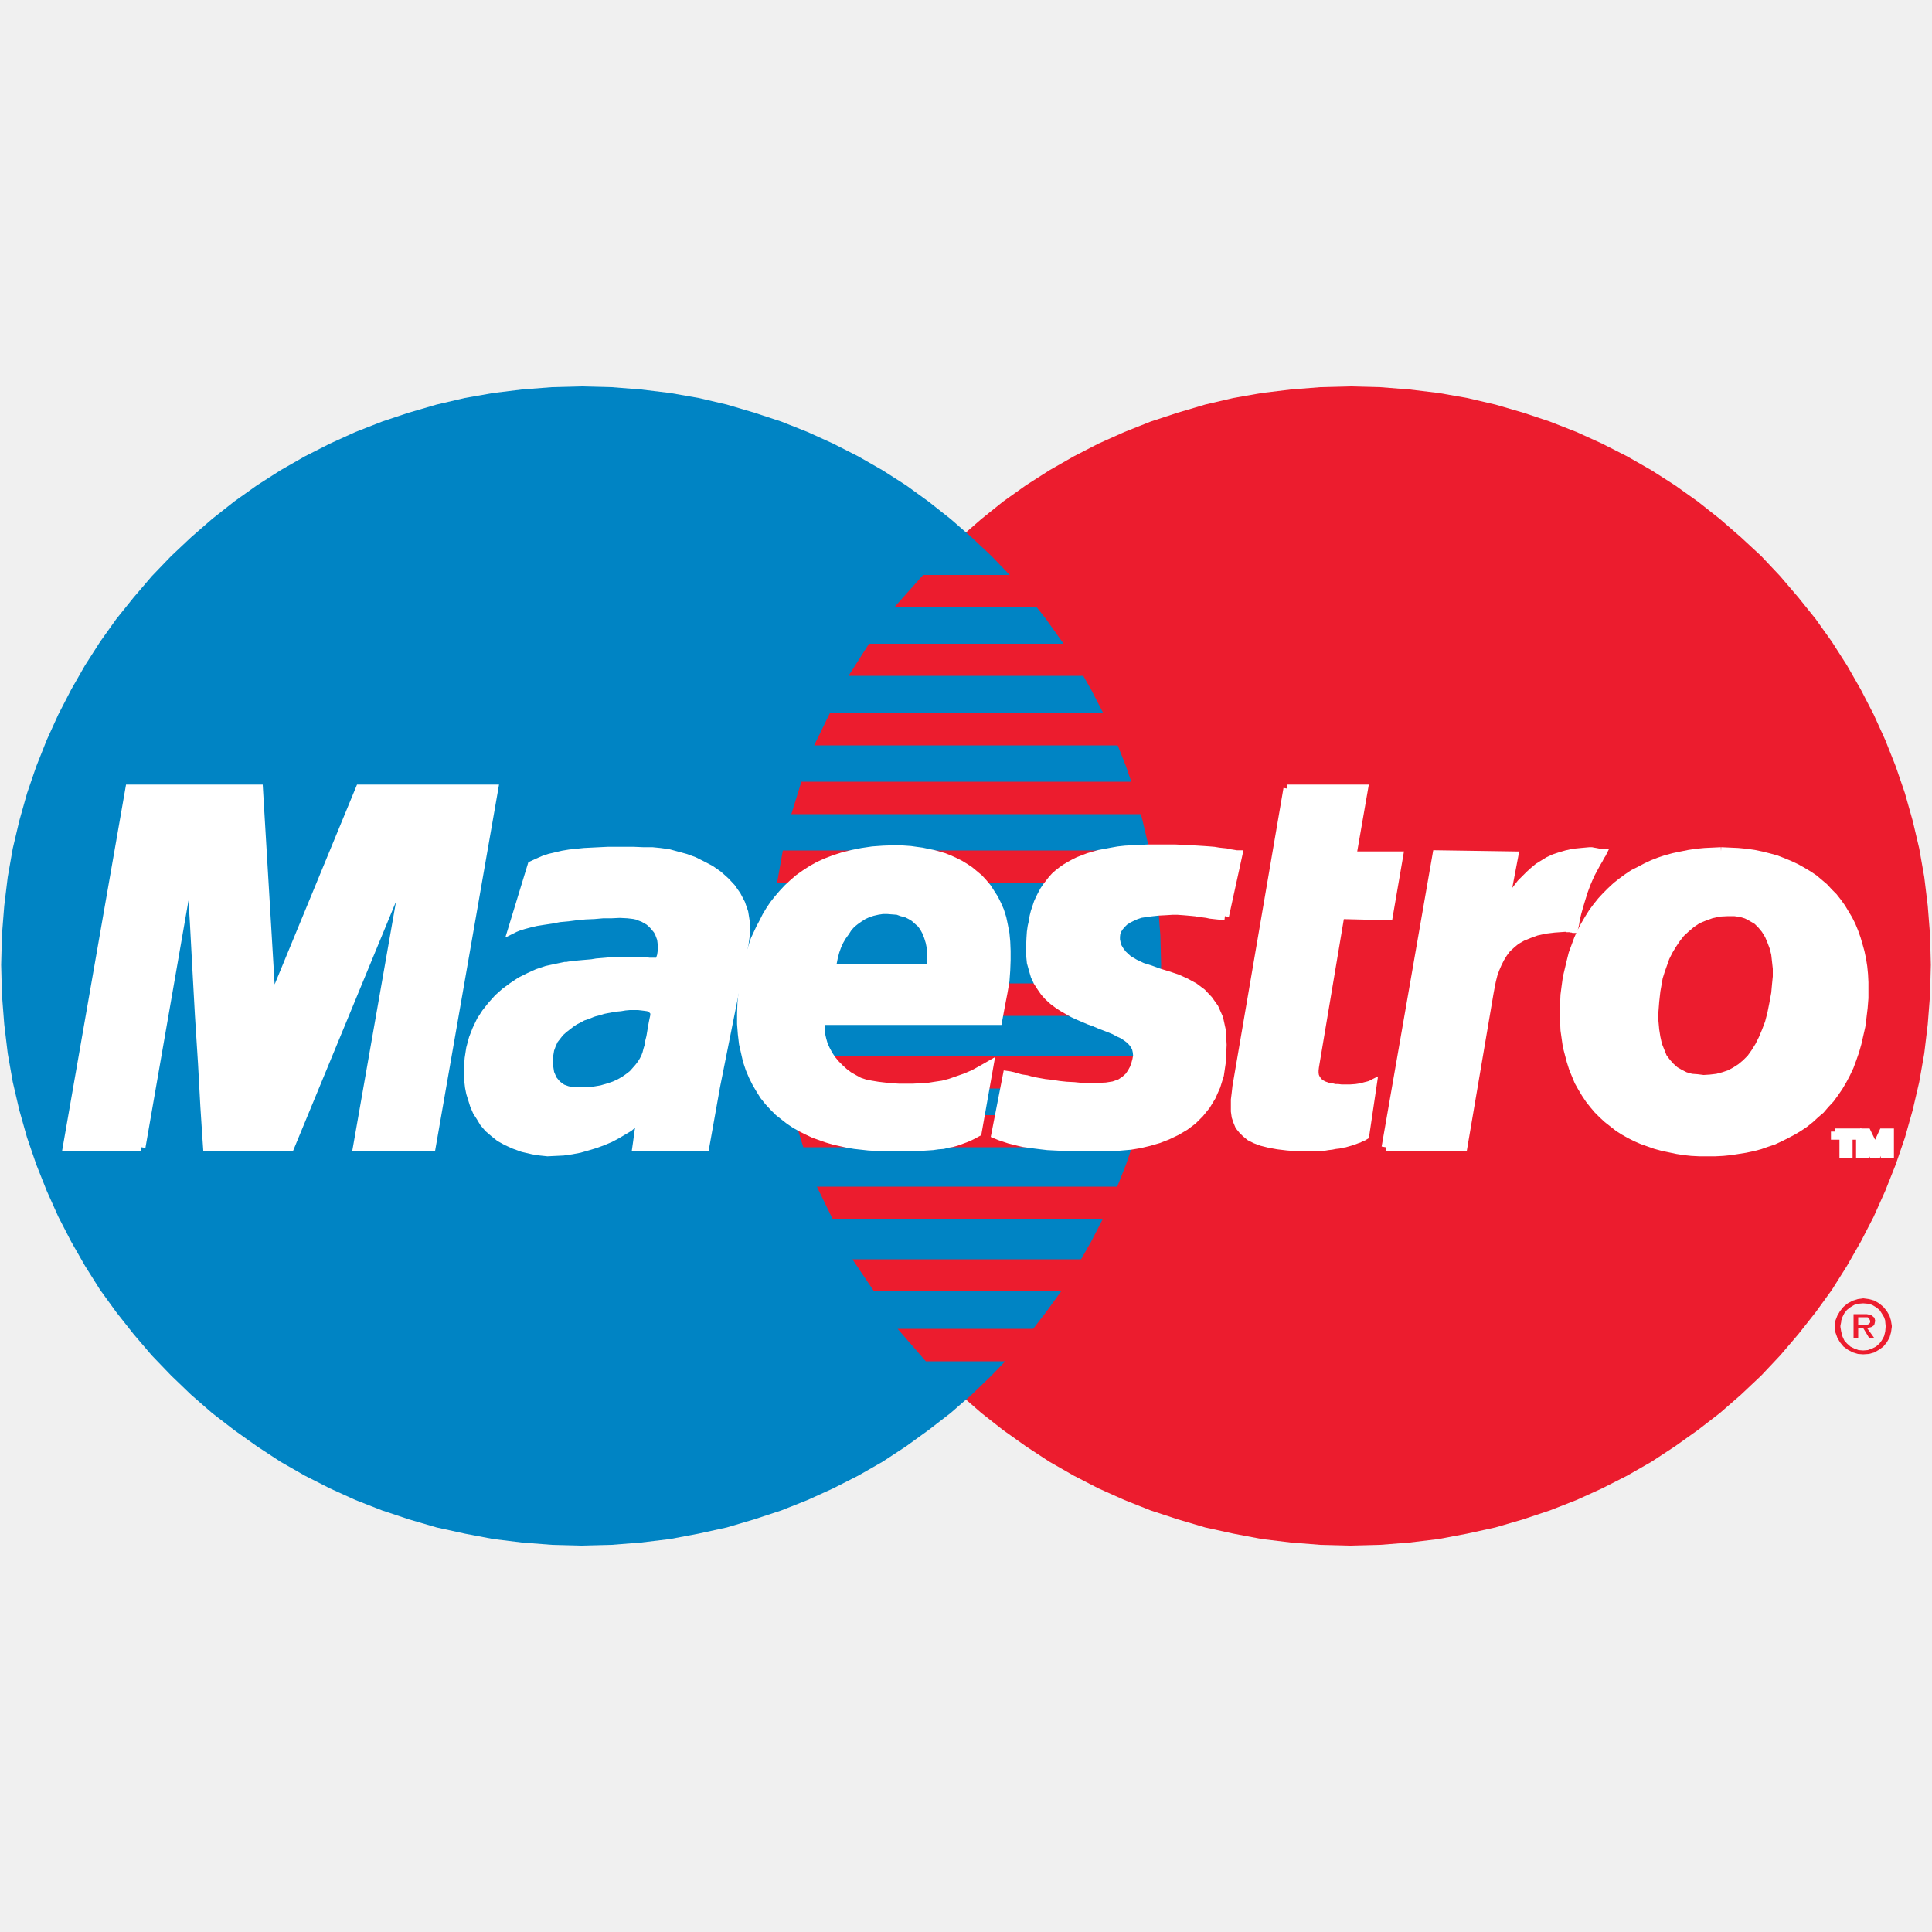
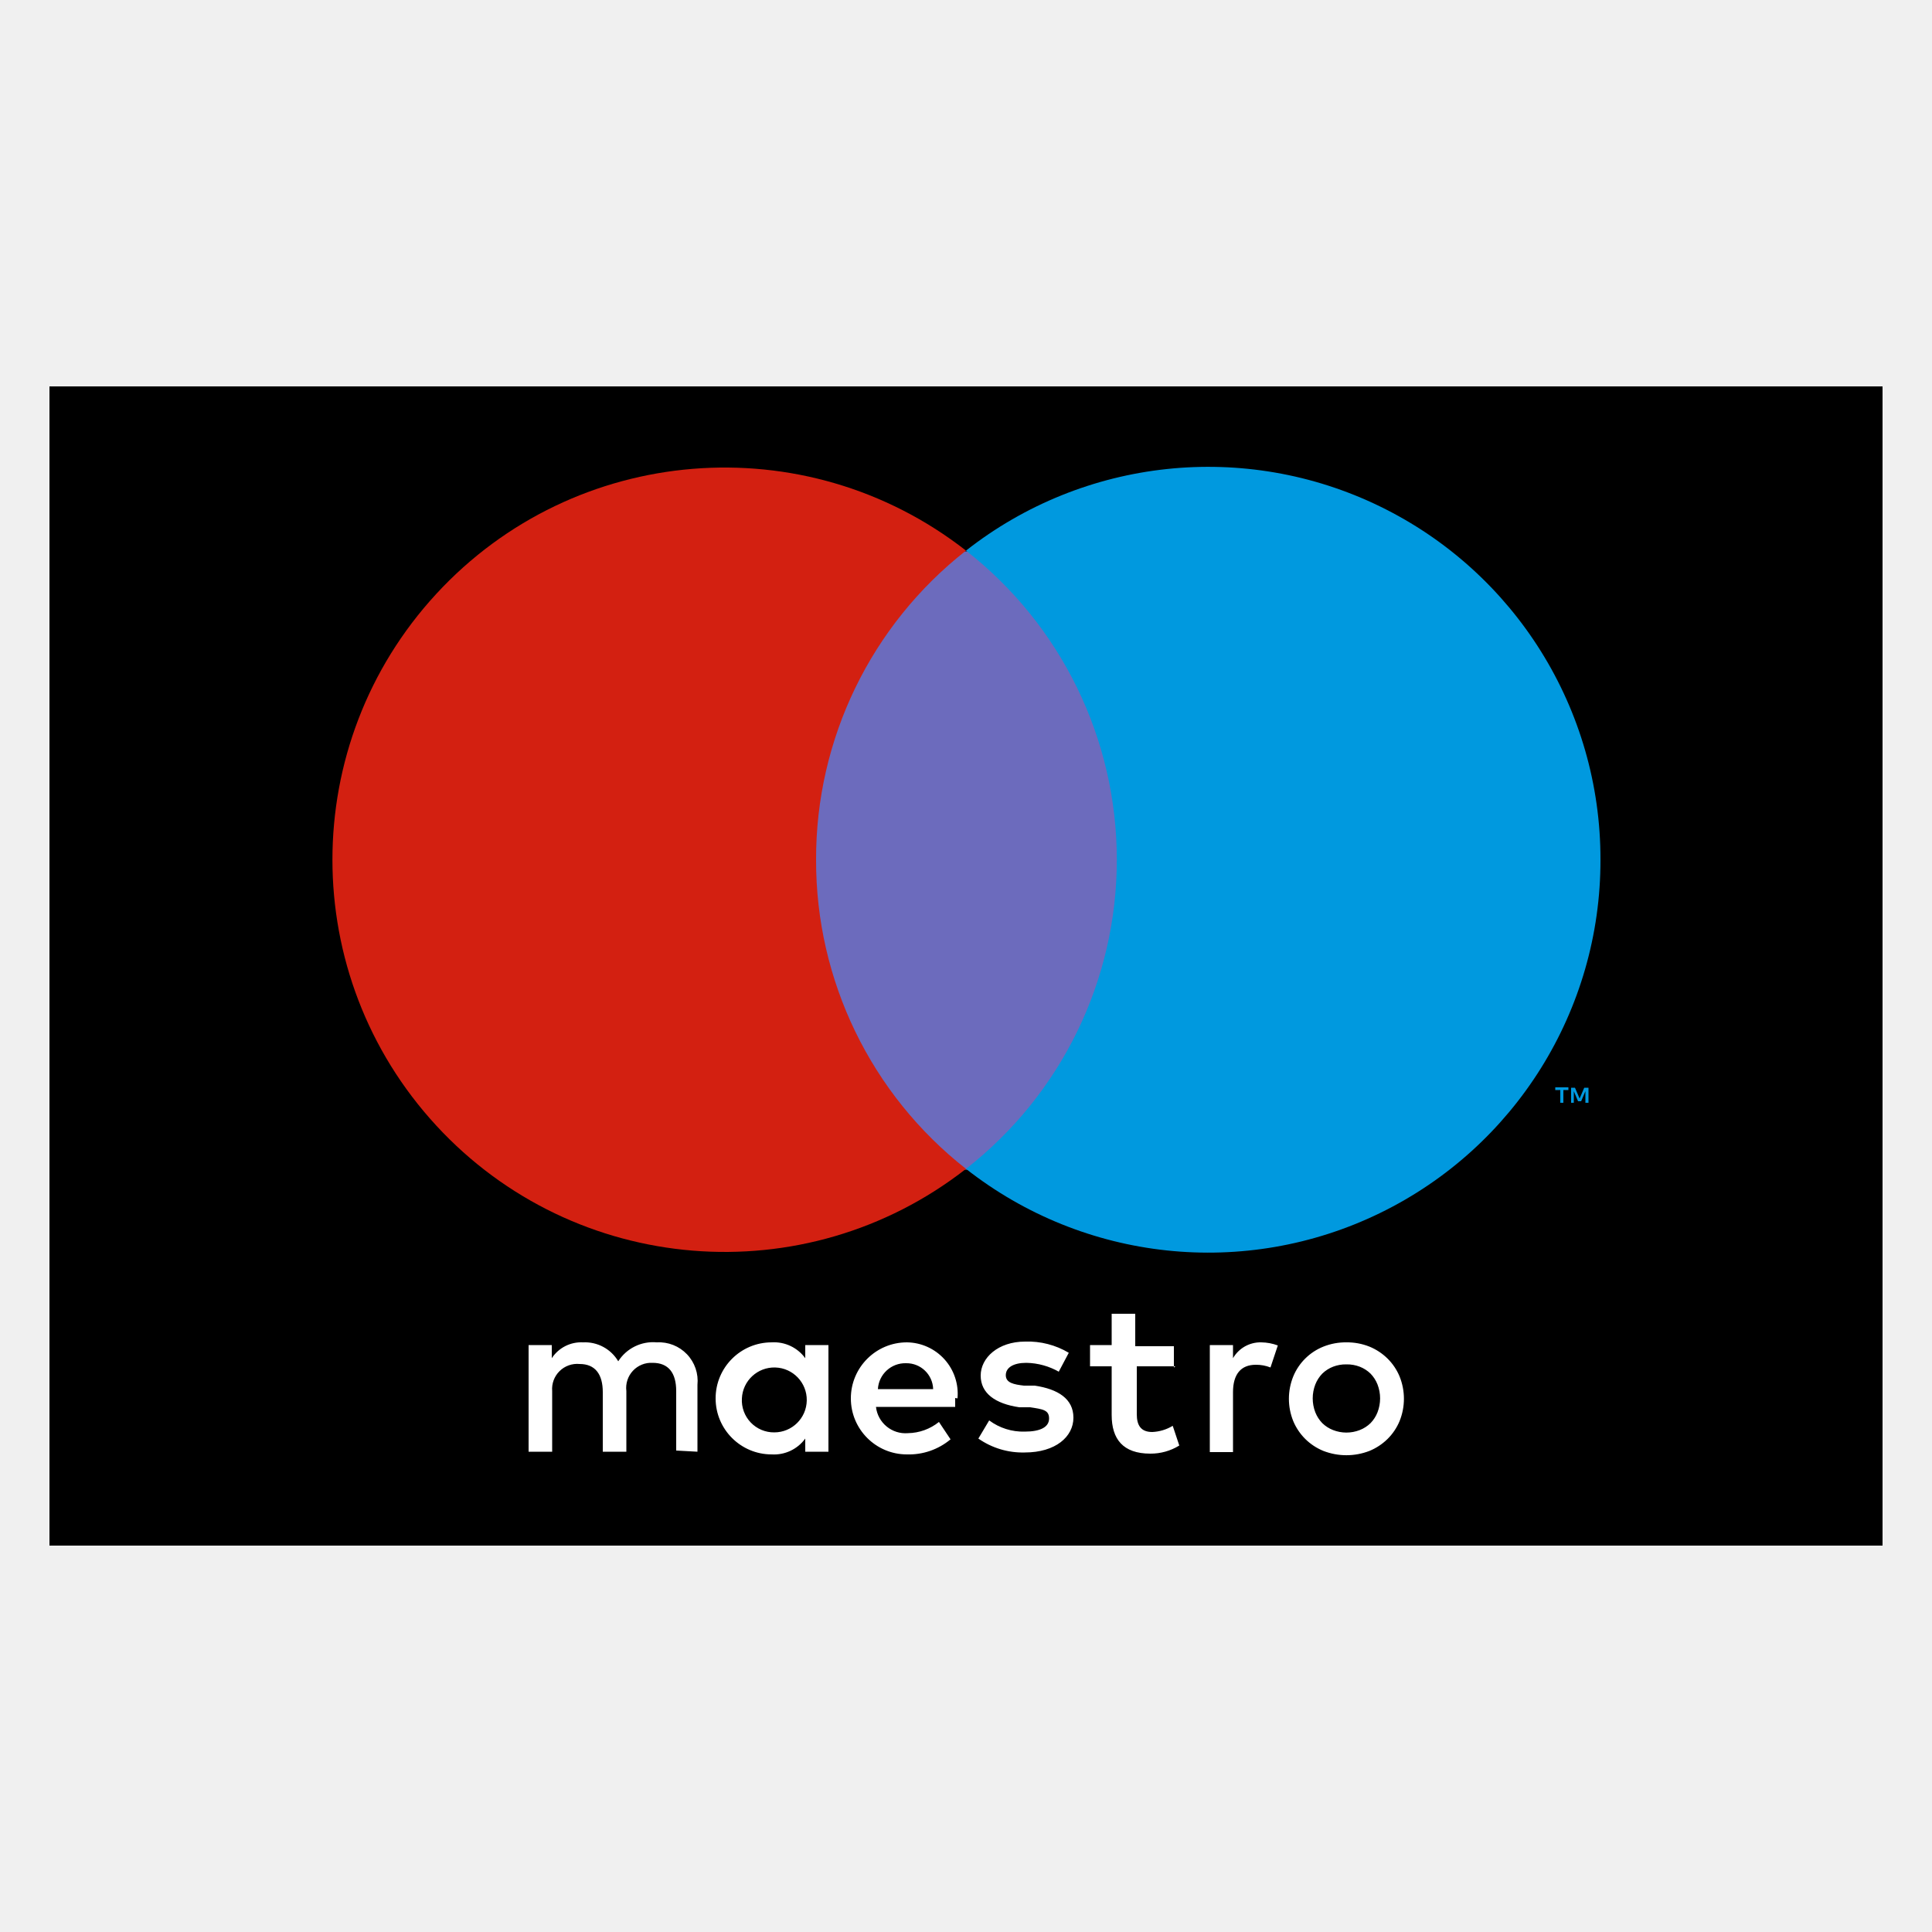
<svg xmlns="http://www.w3.org/2000/svg" viewBox="0 0 50 50">
  <defs>
-     <style>.cls-1{fill:#ec1c2e;}.cls-2{fill:#0084c4;}.cls-3{fill:#fff;}.cls-4{fill:none;stroke:#fff;stroke-width:0.21px;}</style>
+     <style>.cls-1{fill:#6c6bbd;}.cls-2{fill:#d32011;}.cls-3{fill:#0099df;}.cls-4{fill:#fff;}</style>
  </defs>
  <g id="maestro">
-     <path class="cls-1" d="M34.95 40l.77-.02.76-.06.75-.09.74-.14.73-.16.72-.21.69-.23.69-.27.66-.3.65-.33.63-.36.61-.4.59-.42.57-.44.54-.47.53-.5.49-.52.47-.55.45-.57.42-.58.39-.62.36-.63.33-.64.3-.67.27-.68.24-.7.2-.71.17-.73.13-.74.09-.75.06-.77.02-.77-.02-.77-.06-.76-.09-.74-.13-.74-.17-.72-.2-.71-.24-.7-.27-.68-.3-.66-.33-.64-.36-.63-.39-.61-.42-.59-.45-.56-.47-.55-.49-.52-.53-.49-.54-.47-.57-.45-.59-.42-.61-.39-.63-.36-.65-.33-.66-.3-.69-.27-.69-.23-.72-.21-.73-.17-.74-.13-.75-.09-.76-.06-.77-.02-.78.02-.76.06-.75.09-.74.13-.73.17-.71.21-.7.23-.68.27-.67.3-.64.33-.63.36-.61.39-.59.42-.56.45-.54.47-.52.49-.5.52-.47.55-.45.56-.41.59-.39.61-.36.63-.33.64-.3.66-.27.68-.24.7-.19.71-.17.72-.14.74-.09.74-.06.76-.02.77.02.77.06.77.09.75.14.74.17.73.19.71.24.7.27.68.3.67.33.64.36.63.39.62.41.58.45.57.47.55.5.52.52.5.54.47.56.44.59.42.61.4.63.36.64.33.67.3.68.27.7.23.71.21.73.16.74.14.75.09.76.06.78.02z" />
-     <path class="cls-2" d="M15.05 40l.78-.02.76-.06.75-.09.74-.14.73-.16.71-.21.7-.23.68-.27.66-.3.65-.33.63-.36.61-.4.58-.42.57-.44.54-.47.52-.5.5-.52.47-.55.44-.57.42-.58.39-.62.36-.63.33-.64.3-.67.27-.68.24-.7.19-.71.17-.73.13-.74.1-.75.06-.77.02-.77-.02-.77-.06-.76-.1-.74-.13-.74-.17-.72-.19-.71-.24-.7-.27-.68-.3-.66-.33-.64-.36-.63-.39-.61-.42-.59-.44-.56-.47-.55-.5-.52-.52-.49-.54-.47-.57-.45-.58-.42-.61-.39-.63-.36-.65-.33-.66-.3-.68-.27-.7-.23-.71-.21-.73-.17-.74-.13-.75-.09-.76-.06-.78-.02-.77.02-.77.06-.74.09-.74.13-.73.17-.72.21-.69.23-.69.27-.66.3-.65.33-.63.36-.61.39-.59.42-.57.45-.54.47-.52.49-.5.52-.47.55-.45.56-.42.59-.39.61-.36.63-.33.64-.3.66-.27.68-.24.7-.2.71-.17.72-.13.74-.09.74-.06.76-.02.77.02.77.06.77.09.75.13.74.17.73.2.71.24.7.27.68.3.67.33.64.36.63.39.62.42.58.45.57.47.55.5.52.52.5.54.47.57.44.59.42.61.4.63.36.65.33.66.3.69.27.69.23.72.21.73.16.74.14.74.09.77.06.77.02z" />
-     <path class="cls-1" d="M23.15 15.71h7.61v-.83h-6.87l-.74.83zM21.96 17.49h8.8v-.83h-8.27l-.53.83zM21.07 19.29h9.69v-.84h-9.28l-.41.84zM20.48 21.07h10.28v-.84h-10.02l-.26.84zM20.11 22.85h10.65v-.84h-10.5l-.15.84zM20.03 26.29h10.73v-.84h-10.81l.08.84zM20.28 28.17h10.48v-.84h-10.63l.15.84zM20.79 29.69h9.97v-.83h-10.23l.26.83zM21.55 31.55h9.21v-.84h-9.62l.41.84zM22.62 33.42h8.14v-.83h-8.7l.56.83zM23.96 35.23h6.72v-.84h-7.45l.73.84zM47.5 34.18l.05-.13.07-.12.09-.11.11-.09.13-.07.13-.04.14-.02.15.02.14.04.12.07.11.09.09.11.07.12.04.13h-.15l-.03-.09-.06-.1-.06-.09-.09-.07-.1-.06-.11-.03-.12-.01-.12.01-.11.03-.1.06-.09.07-.07.09-.05.1-.03.09h-.15zM47.97 34.18v-.17h.34l.05.01.05.01.04.02.03.03.03.02.01.04.01.04h-.13l-.01-.02-.01-.02-.01-.02-.02-.02-.02-.01h-.24v.09h-.12zM47.49 34.31l.01-.12v-.01h.15v.03l-.02.1h-.14zM47.97 34.31v-.13h.12v.11h.22l.02-.01.03-.01.01-.01.02-.02.01-.02v-.04h.13l-.01.05-.01.04-.01.03-.02.01h-.51zM48.8 34.31l-.01-.1v-.03h.15v.01l.02.12h-.16zM47.49 34.31v.03l.01.14.05.14.07.12.09.11.11.08.13.07.13.04.14.01.15-.01.14-.04.12-.07.11-.08.09-.11.07-.12.04-.14.02-.14v-.03h-.16v.03l-.01.12-.03.12-.06.11-.06.08-.09.08-.1.05-.11.04-.12.01-.12-.01-.11-.04-.1-.05-.09-.08-.07-.08-.05-.11-.03-.12-.02-.12v-.03h-.14zM47.97 34.31v.31h.12v-.25h.13l.15.25h.13l-.18-.25.04-.01.05-.01.03-.01.03-.02.01-.01h-.51z" />
-     <path class="cls-3" d="M31.7 23.71l-.1-.01-.1-.01-.09-.01-.09-.01-.09-.02-.08-.01-.1-.01-.1-.02-.1-.01-.11-.01-.12-.01-.14-.01h-.14l-.16.01-.19.01-.19.02-.15.02-.13.02-.12.04-.11.05-.1.05-.09.06-.07.07-.06.07-.05.08-.03.08-.01.09v.08l.02.1.03.09.06.1.07.09.14.13.17.1.19.09.22.07.22.08.23.07.24.08.22.1.22.12.2.15.17.18.15.21.12.27.07.32.02.37-.02.44-.05.34-.09.29-.12.27-.14.23-.17.21-.18.18-.2.15-.22.13-.23.11-.23.09-.24.07-.25.06-.24.04-.23.02-.23.02h-.8l-.25-.01h-.24l-.21-.01-.19-.01-.17-.02-.16-.02-.15-.02-.14-.02-.13-.03-.12-.03-.12-.03-.12-.04-.12-.04-.12-.05.3-1.54.07.01.09.02.1.03.11.03.14.02.14.04.16.03.17.03.18.02.19.03.19.02.2.01.2.02h.42l.21-.01.19-.03.17-.06.12-.08.1-.09.07-.1.06-.11.04-.11.03-.11.02-.11-.01-.1-.02-.09-.04-.08-.06-.08-.07-.07-.08-.06-.09-.06-.11-.05-.11-.06-.12-.05-.13-.05-.13-.05-.14-.06-.14-.05-.14-.06-.14-.06-.13-.06-.14-.08-.14-.08-.12-.08-.12-.09-.12-.11-.1-.11-.09-.13-.09-.14-.07-.15-.05-.17-.05-.18-.02-.2v-.21l.01-.23.01-.15.02-.14.03-.13.02-.13.03-.12.04-.12.04-.12.05-.11.05-.1.06-.11.06-.09.07-.09.07-.09.08-.09.09-.08.09-.07.1-.07.1-.06.11-.06.12-.06.13-.05.13-.05.14-.04.14-.04.16-.03.16-.03.17-.03.18-.02.19-.01.19-.01.21-.01h.71l.21.01.2.01.17.01.16.01.14.01.12.01.12.02.09.01.1.01.08.02.07.01.06.01.06.01h.05l-.35 1.6z" />
-     <path class="cls-4" d="M31.7 23.71l-.1-.01-.1-.01-.09-.01-.09-.01-.09-.02-.08-.01-.1-.01-.1-.02-.1-.01-.11-.01-.12-.01-.14-.01h-.14l-.16.01-.19.01-.19.02-.15.02-.13.02-.12.04-.11.05-.1.05-.09.06-.07.07-.06.07-.05.08-.03.08-.01.09v.08l.02.1.03.09.06.1.07.09.14.13.17.1.19.09.22.07.22.08.23.07.24.08.22.1.22.12.2.15.17.18.15.21.12.27.07.32.02.37-.02.44-.05.34-.09.29-.12.27-.14.23-.17.21-.18.18-.2.15-.22.13-.23.11-.23.09-.24.07-.25.06-.24.04-.23.02-.23.02h-.8l-.25-.01h-.24l-.21-.01-.19-.01-.17-.02-.16-.02-.15-.02-.14-.02-.13-.03-.12-.03-.12-.03-.12-.04-.12-.04-.12-.05.3-1.54.07.01.09.02.1.03.11.03.14.02.14.04.16.03.17.03.18.02.19.03.19.02.2.01.2.02h.42l.21-.01.19-.03.17-.06.12-.08.1-.09.07-.1.06-.11.04-.11.03-.11.02-.11-.01-.1-.02-.09-.04-.08-.06-.08-.07-.07-.08-.06-.09-.06-.11-.05-.11-.06-.12-.05-.13-.05-.13-.05-.14-.06-.14-.05-.14-.06-.14-.06-.13-.06-.14-.08-.14-.08-.12-.08-.12-.09-.12-.11-.1-.11-.09-.13-.09-.14-.07-.15-.05-.17-.05-.18-.02-.2v-.21l.01-.23.01-.15.02-.14.03-.13.02-.13.03-.12.04-.12.04-.12.05-.11.05-.1.06-.11.06-.09.07-.09.07-.09.08-.09.09-.08.09-.07.1-.07.1-.06.11-.06.12-.06.13-.05.13-.05.14-.04.14-.04.16-.03.16-.03.17-.03.18-.02.19-.01.19-.01.21-.01h.71l.21.01.2.01.17.01.16.01.14.01.12.01.12.02.09.01.1.01.08.02.07.01.06.01.06.01h.05l-.35 1.6" />
-     <path class="cls-3" d="M33.32 20.41h1.98l-.3 1.73h1.21l-.27 1.57-1.25-.03-.66 3.93-.01.09v.07l.01.07.02.05.03.05.04.05.04.04.05.03.06.03.06.02.07.03h.07l.08.02h.08l.08.01h.24l.14-.01.13-.02.11-.03.08-.02.07-.02.03-.02.02-.01-.2 1.35-.05.03-.06.02-.05.03-.06.02-.05.02-.06.02-.06.02-.07.02-.07.02-.07.01-.08.02-.09.01-.1.02-.09.01-.12.02-.12.01h-.53l-.28-.02-.25-.03-.22-.04-.2-.05-.16-.06-.14-.07-.11-.09-.09-.09-.08-.1-.05-.12-.04-.12-.02-.14v-.3l.02-.16.02-.18 1.32-7.71z" />
-     <path class="cls-4" d="M33.32 20.41h1.98l-.3 1.73h1.21l-.27 1.57-1.25-.03-.66 3.93-.01.09v.07l.01.07.02.05.03.05.04.05.04.04.05.03.06.03.06.02.07.03h.07l.08.02h.08l.08.01h.24l.14-.01.13-.02.11-.03.08-.02.07-.02.03-.02.02-.01-.2 1.35-.05.03-.06.02-.05.03-.06.02-.05.02-.06.02-.06.02-.07.02-.07.02-.07.01-.08.02-.09.01-.1.02-.09.01-.12.02-.12.01h-.53l-.28-.02-.25-.03-.22-.04-.2-.05-.16-.06-.14-.07-.11-.09-.09-.09-.08-.1-.05-.12-.04-.12-.02-.14v-.3l.02-.16.02-.18 1.32-7.71" />
-     <path class="cls-3" d="M21.27 26.39l-.02.13-.01.12.01.13.03.13.04.14.06.13.07.13.08.12.1.12.11.11.11.1.12.09.14.08.13.07.15.05.15.03.18.03.17.02.19.02.18.01h.37l.19-.01.19-.01.19-.03.2-.03.19-.05.2-.07.2-.07.21-.09.2-.11.21-.12-.31 1.75-.11.06-.12.06-.1.04-.11.04-.11.04-.11.03-.11.02-.12.03-.13.01-.14.02-.15.01-.16.01-.18.01h-.82l-.18-.01-.17-.01-.18-.02-.18-.02-.18-.03-.18-.04-.18-.04-.17-.05-.17-.06-.17-.06-.17-.08-.16-.08-.16-.09-.15-.1-.14-.11-.14-.11-.13-.13-.13-.14-.12-.15-.1-.16-.1-.17-.09-.18-.08-.19-.07-.21-.05-.22-.05-.22-.03-.25-.02-.26v-.26l.01-.29.03-.29.01-.11.02-.12.02-.11.02-.13.03-.14.03-.13.04-.15.04-.14.05-.16.05-.15.07-.15.07-.15.08-.15.08-.16.09-.15.1-.15.11-.14.12-.14.13-.14.14-.13.15-.13.17-.12.17-.11.18-.1.2-.09.21-.08.22-.07.24-.06.25-.05.27-.04.28-.02.29-.01h.14l.14.01.14.01.14.02.15.02.14.03.15.03.14.04.14.04.15.06.13.06.14.07.13.08.12.08.12.1.12.1.11.12.1.12.09.14.09.14.08.16.07.16.06.19.04.19.04.21.02.21.01.24v.24l-.01.26-.02.28-.05.29-.06.31-.08.43h-5.12l.31-1.37h3.07l.01-.19v-.17l-.01-.16-.03-.15-.04-.13-.05-.13-.06-.11-.07-.1-.09-.08-.09-.08-.1-.06-.1-.05-.12-.03-.11-.04-.13-.01-.13-.01h-.13l-.13.02-.13.03-.12.04-.11.05-.11.07-.1.07-.1.08-.09.1-.07.11-.08.11-.07.12-.06.13-.05.14-.04.15-.03.15-.28 1.47z" />
-     <path class="cls-4" d="M21.27 26.39l-.02.13-.01.12.01.13.03.13.04.14.06.13.07.13.08.12.1.12.11.11.11.1.12.09.14.08.13.07.15.05.15.03.18.03.17.02.19.02.18.01h.37l.19-.01.19-.01.19-.03.2-.03.19-.05.2-.07.2-.07.21-.09.2-.11.21-.12-.31 1.75-.11.06-.12.06-.1.04-.11.04-.11.04-.11.03-.11.02-.12.03-.13.01-.14.02-.15.01-.16.01-.18.01h-.82l-.18-.01-.17-.01-.18-.02-.18-.02-.18-.03-.18-.04-.18-.04-.17-.05-.17-.06-.17-.06-.17-.08-.16-.08-.16-.09-.15-.1-.14-.11-.14-.11-.13-.13-.13-.14-.12-.15-.1-.16-.1-.17-.09-.18-.08-.19-.07-.21-.05-.22-.05-.22-.03-.25-.02-.26v-.26l.01-.29.03-.29.01-.11.02-.12.02-.11.02-.13.03-.14.03-.13.04-.15.04-.14.05-.16.05-.15.07-.15.07-.15.08-.15.08-.16.09-.15.1-.15.11-.14.12-.14.13-.14.14-.13.15-.13.17-.12.17-.11.18-.1.2-.09.21-.08.22-.07.24-.06.25-.05.27-.04.28-.02.29-.01h.14l.14.01.14.01.14.02.15.02.14.03.15.03.14.04.14.04.15.06.13.06.14.07.13.08.12.08.12.1.12.1.11.12.1.12.09.14.09.14.08.16.07.16.06.19.04.19.04.21.02.21.01.24v.24l-.01.26-.02.28-.05.29-.06.31-.08.43h-5.12l.31-1.37h3.07l.01-.19v-.17l-.01-.16-.03-.15-.04-.13-.05-.13-.06-.11-.07-.1-.09-.08-.09-.08-.1-.06-.1-.05-.12-.03-.11-.04-.13-.01-.13-.01h-.13l-.13.02-.13.03-.12.04-.11.05-.11.07-.1.07-.1.08-.09.1-.07.11-.08.11-.07.12-.06.13-.05.14-.04.15-.03.15-.28 1.47" />
-     <path class="cls-3" d="M18.53 28.12l-.28 1.57h-1.78l.02-.14.02-.15.02-.14.02-.12.02-.1.02-.09.01-.06.03-.03-.1.1-.12.11-.13.11-.15.09-.17.1-.17.09-.19.08-.19.07-.2.06-.21.06-.21.04-.21.03-.2.01-.21.01-.19-.02-.19-.03-.26-.06-.22-.08-.2-.09-.18-.1-.15-.12-.14-.12-.12-.14-.09-.15-.09-.14-.07-.16-.05-.16-.05-.16-.03-.15-.02-.17-.01-.15v-.16l.02-.27.04-.26.07-.26.09-.23.11-.23.13-.2.15-.19.17-.19.18-.16.19-.14.21-.14.22-.11.22-.1.24-.08.23-.05.24-.05h.05l.05-.01.07-.01.09-.01.1-.01.11-.01.12-.01.11-.01.12-.02.12-.01.12-.01.11-.01h.1l.1-.01h.33l.09.01h.32l.07.01h.16l.04.01h.06l.01-.05.04-.12.02-.14v-.12l-.01-.09-.01-.08-.03-.08-.03-.08-.04-.07-.05-.06-.05-.06-.06-.06-.06-.05-.07-.04-.07-.04-.08-.03-.07-.03-.09-.02-.08-.01-.09-.01-.2-.01-.21.01h-.22l-.23.02-.23.01-.22.02-.23.03-.22.02-.21.04-.2.03-.19.03-.17.04-.15.04-.13.04-.1.04-.08.04.51-1.67.15-.07.16-.07.15-.05.17-.04.17-.04.18-.03.19-.02.19-.02.2-.01.2-.01.21-.01h.67l.24.01h.24l.2.02.22.03.22.06.22.06.22.08.22.11.21.11.2.14.18.16.16.17.14.2.11.21.08.23.04.25.01.27-.04.29-.74 3.7z" />
-     <path class="cls-4" d="M18.53 28.12l-.28 1.57h-1.78l.02-.14.02-.15.02-.14.02-.12.02-.1.02-.09.01-.06.03-.03-.1.1-.12.11-.13.11-.15.09-.17.1-.17.09-.19.08-.19.07-.2.06-.21.06-.21.04-.21.03-.2.01-.21.01-.19-.02-.19-.03-.26-.06-.22-.08-.2-.09-.18-.1-.15-.12-.14-.12-.12-.14-.09-.15-.09-.14-.07-.16-.05-.16-.05-.16-.03-.15-.02-.17-.01-.15v-.16l.02-.27.04-.26.07-.26.09-.23.11-.23.13-.2.15-.19.17-.19.18-.16.19-.14.21-.14.22-.11.22-.1.24-.08.23-.05.24-.05h.05l.05-.01.07-.01.09-.01.1-.01.11-.01.12-.01.11-.01.12-.02.12-.01.12-.01.11-.01h.1l.1-.01h.33l.09.01h.32l.07.01h.16l.04.01h.06l.01-.05.04-.12.02-.14v-.12l-.01-.09-.01-.08-.03-.08-.03-.08-.04-.07-.05-.06-.05-.06-.06-.06-.06-.05-.07-.04-.07-.04-.08-.03-.07-.03-.09-.02-.08-.01-.09-.01-.2-.01-.21.01h-.22l-.23.02-.23.01-.22.02-.23.03-.22.02-.21.04-.2.03-.19.03-.17.04-.15.04-.13.04-.1.04-.08.04.51-1.67.15-.07.16-.07.15-.05.17-.04.17-.04.18-.03.19-.02.19-.02.2-.01.2-.01.21-.01h.67l.24.01h.24l.2.02.22.03.22.06.22.06.22.08.22.11.21.11.2.14.18.16.16.17.14.2.11.21.08.23.04.25.01.27-.04.29-.74 3.7" />
-     <path class="cls-2" d="M16.83 26.27v-.04l-.03-.03-.05-.03-.07-.01-.08-.01-.09-.01h-.21l-.11.01-.12.02-.11.01-.12.02-.11.02-.1.02-.09.03-.08.02-.04.01-.06.02-.07.03-.08.03-.09.03-.09.05-.1.05-.09.06-.09.07-.09.07-.09.08-.07.09-.07.09-.05.11-.04.11-.02.12-.01.24.03.19.06.14.09.11.11.08.11.04.13.03h.33l.19-.02.18-.03.17-.05.15-.05.13-.06.12-.07.1-.07.09-.07.08-.09.07-.08.06-.08.05-.08.04-.08.03-.08.02-.08.03-.1.02-.12.03-.12.02-.12.02-.12.02-.11.02-.1.02-.09z" />
-     <path class="cls-3" d="M3.66 29.69h-1.93l1.62-9.28h3.35l.33 5.53 2.28-5.53h3.48l-1.62 9.28h-1.93l1.22-6.95h-.08l-2.87 6.95h-2.15l-.02-.29-.05-.77-.06-1.1-.08-1.25-.07-1.27-.06-1.12-.05-.81-.02-.34h-.1.02l-1.21 6.95z" />
-     <path class="cls-4" d="M3.66 29.69h-1.93l1.62-9.28h3.35l.33 5.53 2.28-5.53h3.48l-1.62 9.28h-1.93l1.22-6.95h-.08l-2.87 6.95h-2.15l-.02-.29-.05-.77-.06-1.1-.08-1.25-.07-1.27-.06-1.12-.05-.81-.02-.34h-.1.02l-1.21 6.95" />
-     <path class="cls-3" d="M35.86 29.69h2.01l.68-4 .03-.16.03-.15.04-.16.05-.14.06-.14.07-.14.08-.13.09-.12.12-.11.12-.1.16-.09.17-.07.19-.07.22-.05.25-.03.28-.02h.02l.03.01h.08l.03.01h.03l.02.01h.01l.01-.03.02-.08.02-.13.04-.17.05-.18.06-.2.06-.19.07-.19.06-.14.06-.13.07-.13.07-.13.06-.1.04-.08.04-.06.01-.02h-.01l-.03-.01h-.03l-.05-.01-.05-.01-.06-.01-.05-.01h-.05l-.22.02-.2.02-.18.04-.17.05-.15.05-.15.07-.13.08-.13.08-.12.1-.11.1-.11.11-.11.11-.1.13-.1.13-.1.14-.11.14.24-1.26-2.01-.03-1.32 7.58z" />
-     <path class="cls-4" d="M35.86 29.69h2.01l.68-4 .03-.16.03-.15.04-.16.05-.14.06-.14.07-.14.08-.13.09-.12.12-.11.12-.1.16-.09.17-.07.19-.07.22-.05.25-.03.28-.02h.02l.03.01h.08l.03.01h.03l.02.01h.01l.01-.03.02-.08.02-.13.04-.17.05-.18.06-.2.06-.19.07-.19.06-.14.06-.13.07-.13.07-.13.06-.1.04-.08.04-.06.01-.02h-.01l-.03-.01h-.03l-.05-.01-.05-.01-.06-.01-.05-.01h-.05l-.22.02-.2.02-.18.04-.17.05-.15.05-.15.07-.13.08-.13.08-.12.1-.11.1-.11.11-.11.11-.1.13-.1.13-.1.14-.11.14.24-1.26-2.01-.03-1.32 7.58" />
-     <path class="cls-3" d="M44.54 22.03l.22.01.22.01.21.02.21.03.19.04.2.05.18.05.18.07.17.07.17.08.16.09.15.09.15.1.13.11.13.11.12.13.12.12.11.14.1.14.09.15.09.15.08.16.07.17.06.17.05.17.05.18.04.19.03.19.02.2.01.2v.41l-.02.25-.03.25-.03.23-.05.22-.05.22-.06.21-.07.2-.07.19-.09.19-.09.17-.1.17-.11.16-.11.15-.13.14-.12.14-.14.12-.13.12-.15.12-.15.1-.15.09-.17.09-.16.08-.17.08-.18.06-.17.06-.19.05-.19.04-.19.03-.19.03-.2.02-.2.01h-.41l-.2-.01-.19-.02-.19-.03-.19-.04-.19-.04-.18-.05-.17-.06-.17-.06-.16-.07-.16-.08-.16-.09-.14-.09-.14-.11-.14-.11-.13-.12-.12-.12-.11-.13-.11-.14-.1-.15-.09-.15-.09-.16-.07-.17-.07-.17-.06-.19-.05-.19-.05-.19-.03-.21-.03-.21-.01-.22-.01-.22.01-.23.01-.24.03-.23.03-.22.05-.21.05-.21.05-.2.07-.19.07-.19.08-.18.09-.17.1-.17.1-.16.11-.15.12-.15.12-.13.13-.13.14-.13.14-.11.15-.11.15-.1.16-.08.17-.09.17-.08.18-.07.18-.06.19-.05.19-.04.2-.04.2-.03.21-.02.21-.01.21-.01z" />
-     <path class="cls-4" d="M44.54 22.03l.22.01.22.01.21.02.21.03.19.04.2.05.18.05.18.07.17.07.17.08.16.09.15.09.15.1.13.11.13.11.12.13.12.12.11.14.1.14.09.15.09.15.08.16.07.17.06.17.05.17.05.18.04.19.03.19.02.2.01.2v.41l-.02.25-.03.25-.03.23-.05.22-.05.22-.06.21-.07.2-.07.19-.09.19-.09.17-.1.17-.11.16-.11.15-.13.14-.12.14-.14.12-.13.12-.15.12-.15.1-.15.09-.17.09-.16.08-.17.08-.18.06-.17.06-.19.05-.19.04-.19.03-.19.03-.2.02-.2.01h-.41l-.2-.01-.19-.02-.19-.03-.19-.04-.19-.04-.18-.05-.17-.06-.17-.06-.16-.07-.16-.08-.16-.09-.14-.09-.14-.11-.14-.11-.13-.12-.12-.12-.11-.13-.11-.14-.1-.15-.09-.15-.09-.16-.07-.17-.07-.17-.06-.19-.05-.19-.05-.19-.03-.21-.03-.21-.01-.22-.01-.22.01-.23.01-.24.03-.23.03-.22.05-.21.05-.21.05-.2.07-.19.07-.19.08-.18.09-.17.1-.17.1-.16.11-.15.12-.15.12-.13.13-.13.14-.13.14-.11.15-.11.15-.1.16-.08.17-.09.17-.08.18-.07.18-.06.19-.05.19-.04.2-.04.2-.03.21-.02.21-.01.21-.01" />
-     <path class="cls-3" d="M47.49 29.31h.58v.08h-.23v.48h-.13v-.48h-.22v-.08z" />
-     <path class="cls-4" d="M47.49 29.31h.58v.08h-.23v.48h-.13v-.48h-.22v-.08" />
-     <path class="cls-3" d="M48.14 29.31h.18l.21.43.2-.43h.18v.56h-.13v-.43l-.2.43h-.11l-.2-.43v.43h-.13v-.56z" />
-     <path class="cls-4" d="M48.14 29.31h.18l.21.43.2-.43h.18v.56h-.13v-.43l-.2.43h-.11l-.2-.43v.43h-.13v-.56" />
-     <path class="cls-1" d="M42.97 25.66l-.03.27-.02.26v.23l.02.22.03.19.04.18.06.15.06.15.09.12.09.1.1.09.12.07.12.06.14.04.14.01.16.02.16-.01.17-.02.15-.04.15-.05.13-.07.14-.09.12-.1.12-.12.1-.14.1-.16.09-.18.08-.19.08-.21.06-.23.05-.25.05-.27.02-.22.02-.2v-.2l-.02-.18-.02-.18-.04-.16-.06-.16-.06-.14-.08-.13-.09-.11-.1-.1-.12-.07-.13-.07-.13-.04-.15-.02h-.16l-.2.01-.19.04-.17.06-.17.07-.15.1-.13.11-.13.12-.11.14-.1.15-.09.15-.08.16-.06.17-.06.17-.05.16-.03.17-.03.17z" />
+     <path d="M1.28 10h47.44v30h-47.44z" />
+     <path class="cls-1" d="M20.56 14.27h8.88v16h-8.88z" />
+     <path class="cls-2" d="M21.12 22.25a10.13 10.13 0 0 1 3.88-8 10.15 10.15 0 1 0 0 16 10.13 10.13 0 0 1-3.88-8z" />
+     <path class="cls-3" d="M40.46 28.54v-.33h.13v-.07h-.34v.07h.13v.33zm.65 0v-.39h-.11l-.12.28-.12-.28h-.1v.39h.07v-.3l.11.26h.08l.11-.26v.3zm.31-6.29a10.15 10.15 0 0 1-16.42 8 10.15 10.15 0 0 0 0-16 10.15 10.15 0 0 1 16.42 8z" />
+     <path class="cls-4" d="M32.64 34.74a1.28 1.28 0 0 1 .43.08l-.19.57a1 1 0 0 0-.38-.07c-.39 0-.59.25-.59.71v1.55h-.6v-2.77h.6v.34a.82.82 0 0 1 .73-.41zm-2.22.62h-1v1.24c0 .28.1.46.4.46a1.11 1.11 0 0 0 .53-.16l.17.51a1.41 1.41 0 0 1-.75.21c-.71 0-1-.38-1-1v-1.26h-.56v-.55h.56v-.81h.61v.84h1v.55zm-7.7.59a.71.71 0 0 1 .73-.67.69.69 0 0 1 .7.67zm2.06.24a1.33 1.33 0 0 0-1.31-1.45 1.45 1.45 0 0 0 0 2.9 1.68 1.68 0 0 0 1.13-.39l-.3-.45a1.31 1.31 0 0 1-.8.29.77.77 0 0 1-.83-.68h2.05v-.23zm2.64-.68a1.77 1.77 0 0 0-.86-.24c-.33 0-.53.12-.53.32s.21.24.47.27h.28c.6.09 1 .34 1 .83s-.46.9-1.26.9a2 2 0 0 1-1.2-.36l.28-.47a1.47 1.47 0 0 0 .92.29c.41 0 .63-.12.63-.34s-.16-.24-.49-.29h-.28c-.62-.09-1-.36-1-.82s.45-.88 1.15-.88a2.07 2.07 0 0 1 1.13.29l-.26.49zm7.42-.2a.91.91 0 0 0-.34.06.83.83 0 0 0-.28.18.85.85 0 0 0-.18.28 1 1 0 0 0 0 .72.85.85 0 0 0 .18.28.83.83 0 0 0 .28.18.95.95 0 0 0 .69 0 .83.83 0 0 0 .28-.18.84.84 0 0 0 .18-.28 1 1 0 0 0 0-.72.84.84 0 0 0-.18-.28.83.83 0 0 0-.28-.18.91.91 0 0 0-.34-.06zm0-.57a1.56 1.56 0 0 1 .6.11 1.45 1.45 0 0 1 .47.31 1.41 1.41 0 0 1 .31.46 1.54 1.54 0 0 1 0 1.16 1.41 1.41 0 0 1-.31.46 1.46 1.46 0 0 1-.47.31 1.65 1.65 0 0 1-1.19 0 1.44 1.44 0 0 1-.47-.31 1.43 1.43 0 0 1-.31-.46 1.54 1.54 0 0 1 0-1.16 1.41 1.41 0 0 1 .78-.77 1.56 1.56 0 0 1 .6-.11zm-15.64 1.45a.84.84 0 1 1 .84.88.83.83 0 0 1-.84-.88zm2.24 0v-1.38h-.6v.34a1 1 0 0 0-.87-.41 1.45 1.45 0 0 0 0 2.9 1 1 0 0 0 .87-.41v.34h.6zm-3.39 1.38v-1.73a1 1 0 0 0-1.05-1.1 1.07 1.07 0 0 0-1 .49 1 1 0 0 0-.91-.49.91.91 0 0 0-.81.41v-.34h-.6v2.76h.61v-1.57a.65.65 0 0 1 .71-.7c.4 0 .6.26.6.73v1.54h.61v-1.57a.65.65 0 0 1 .68-.73c.41 0 .61.26.61.73v1.54z" />
  </g>
</svg>
